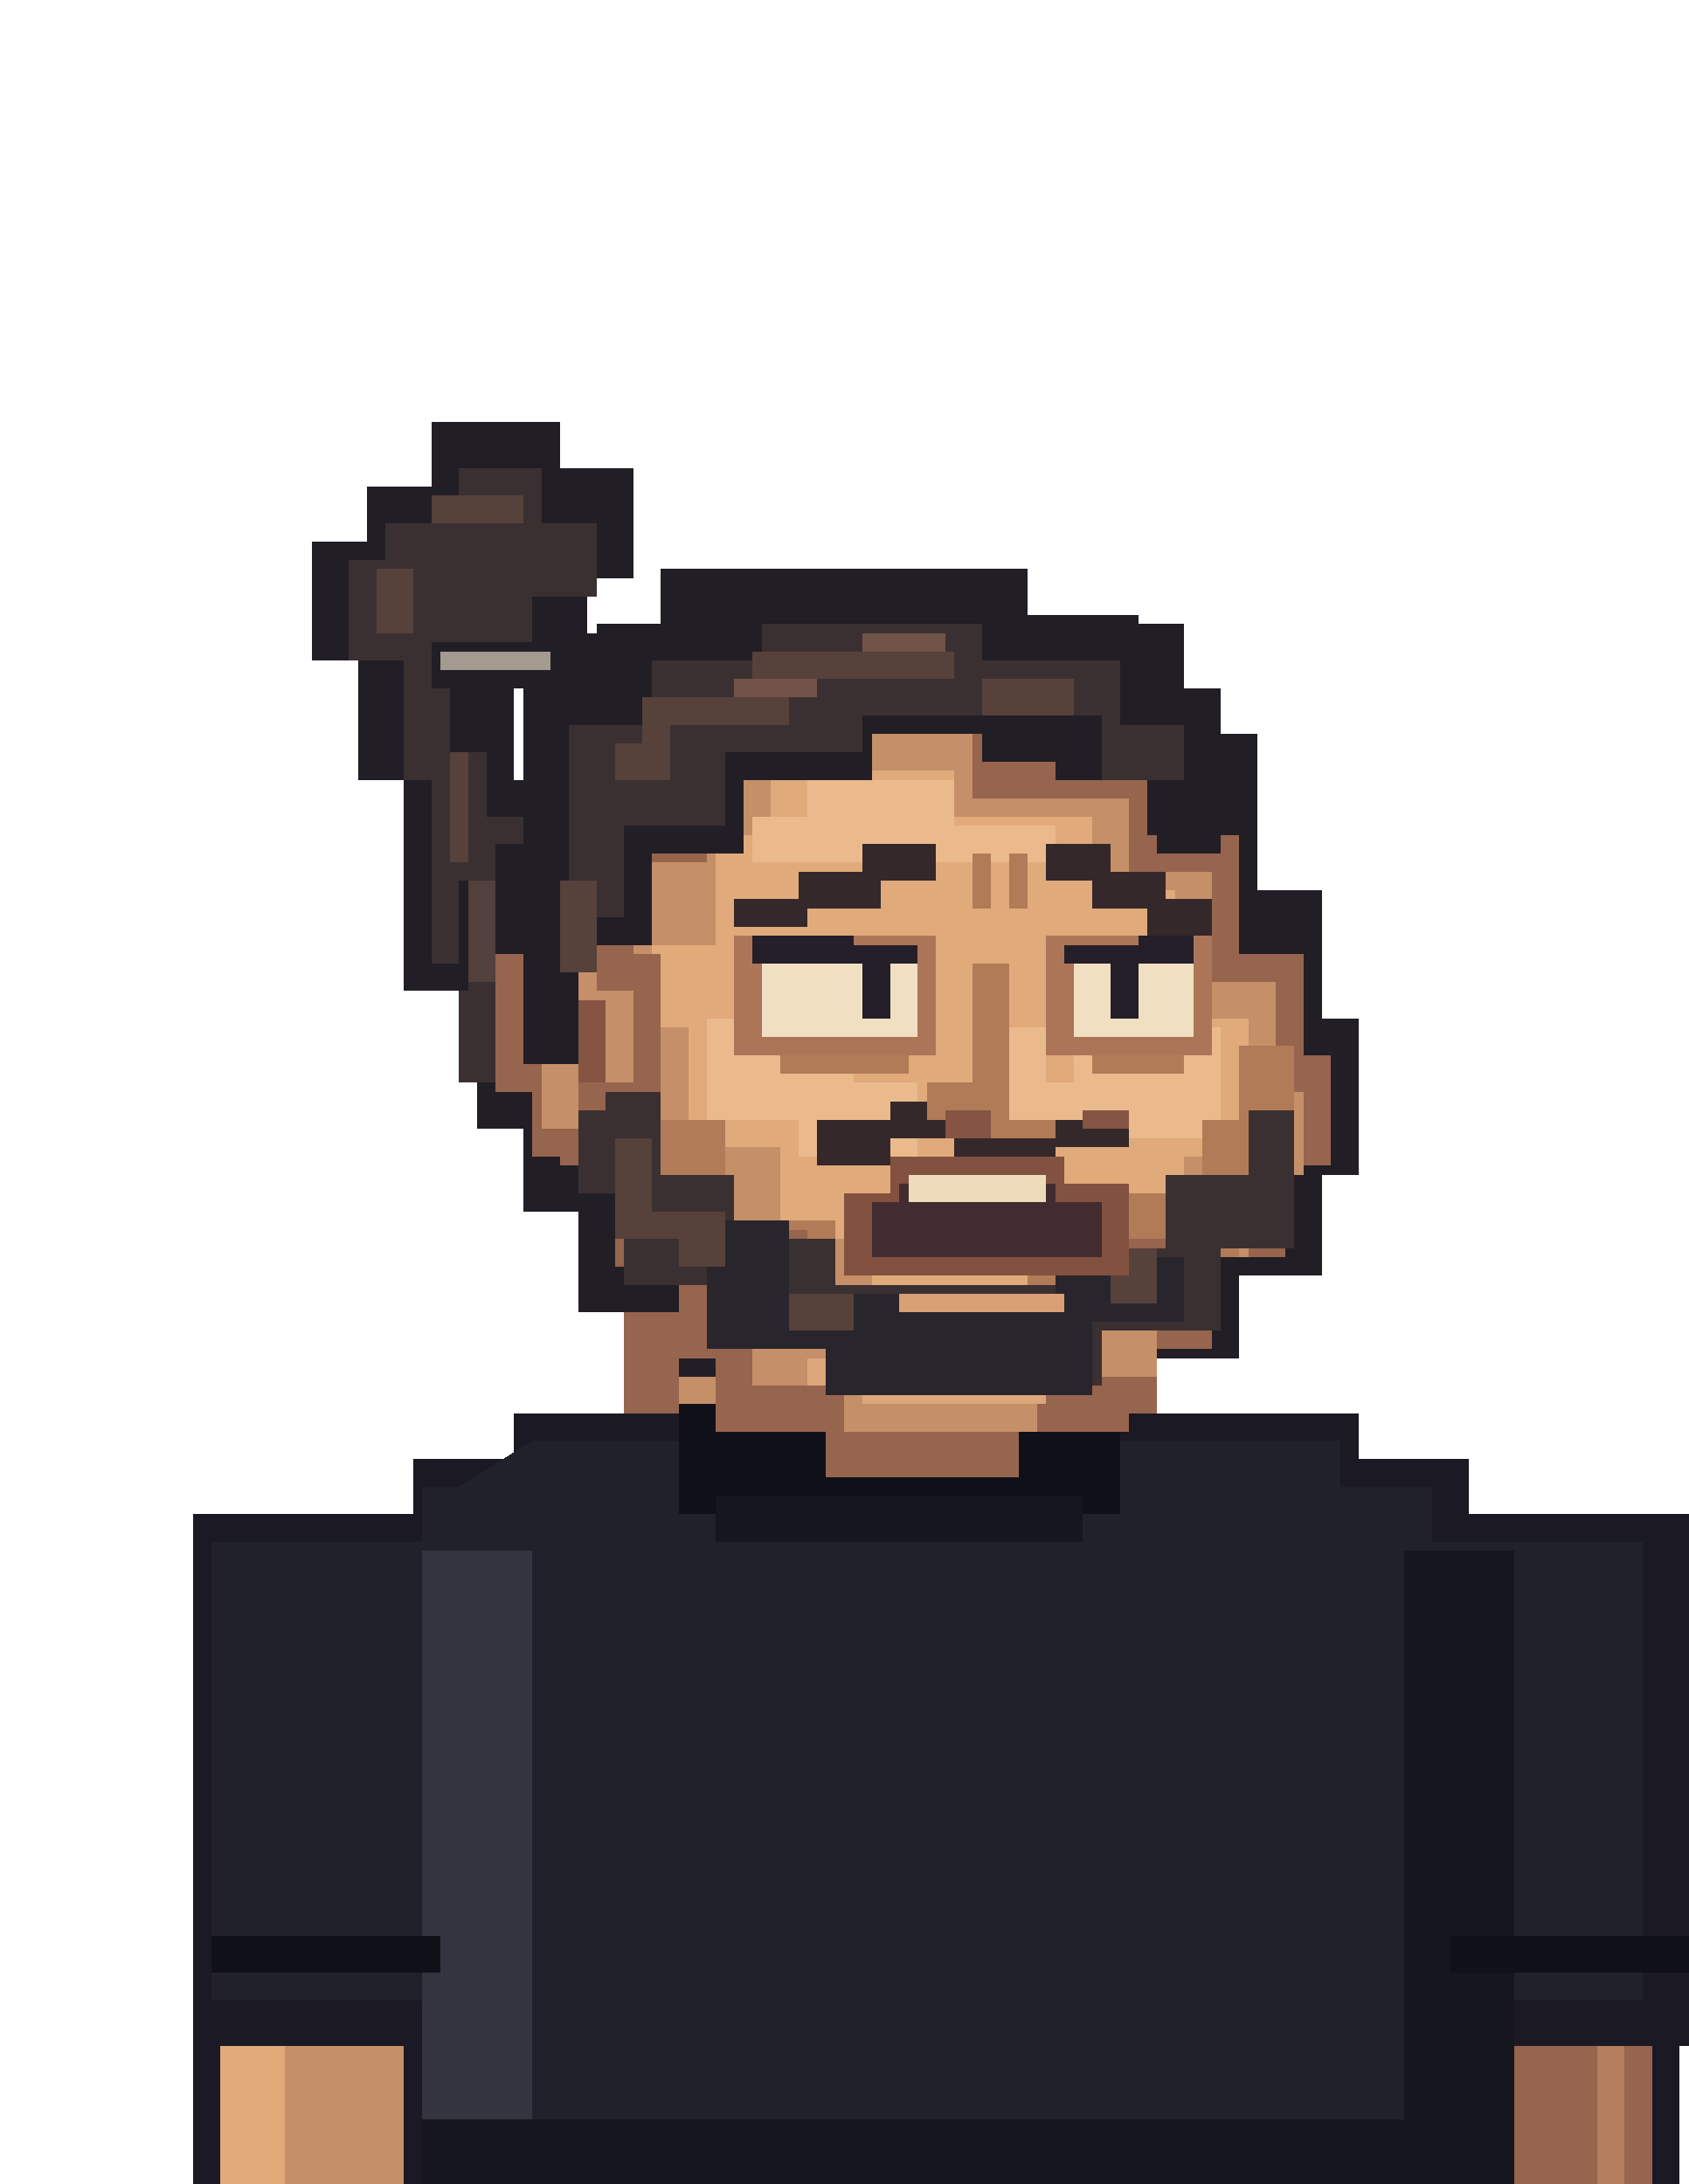
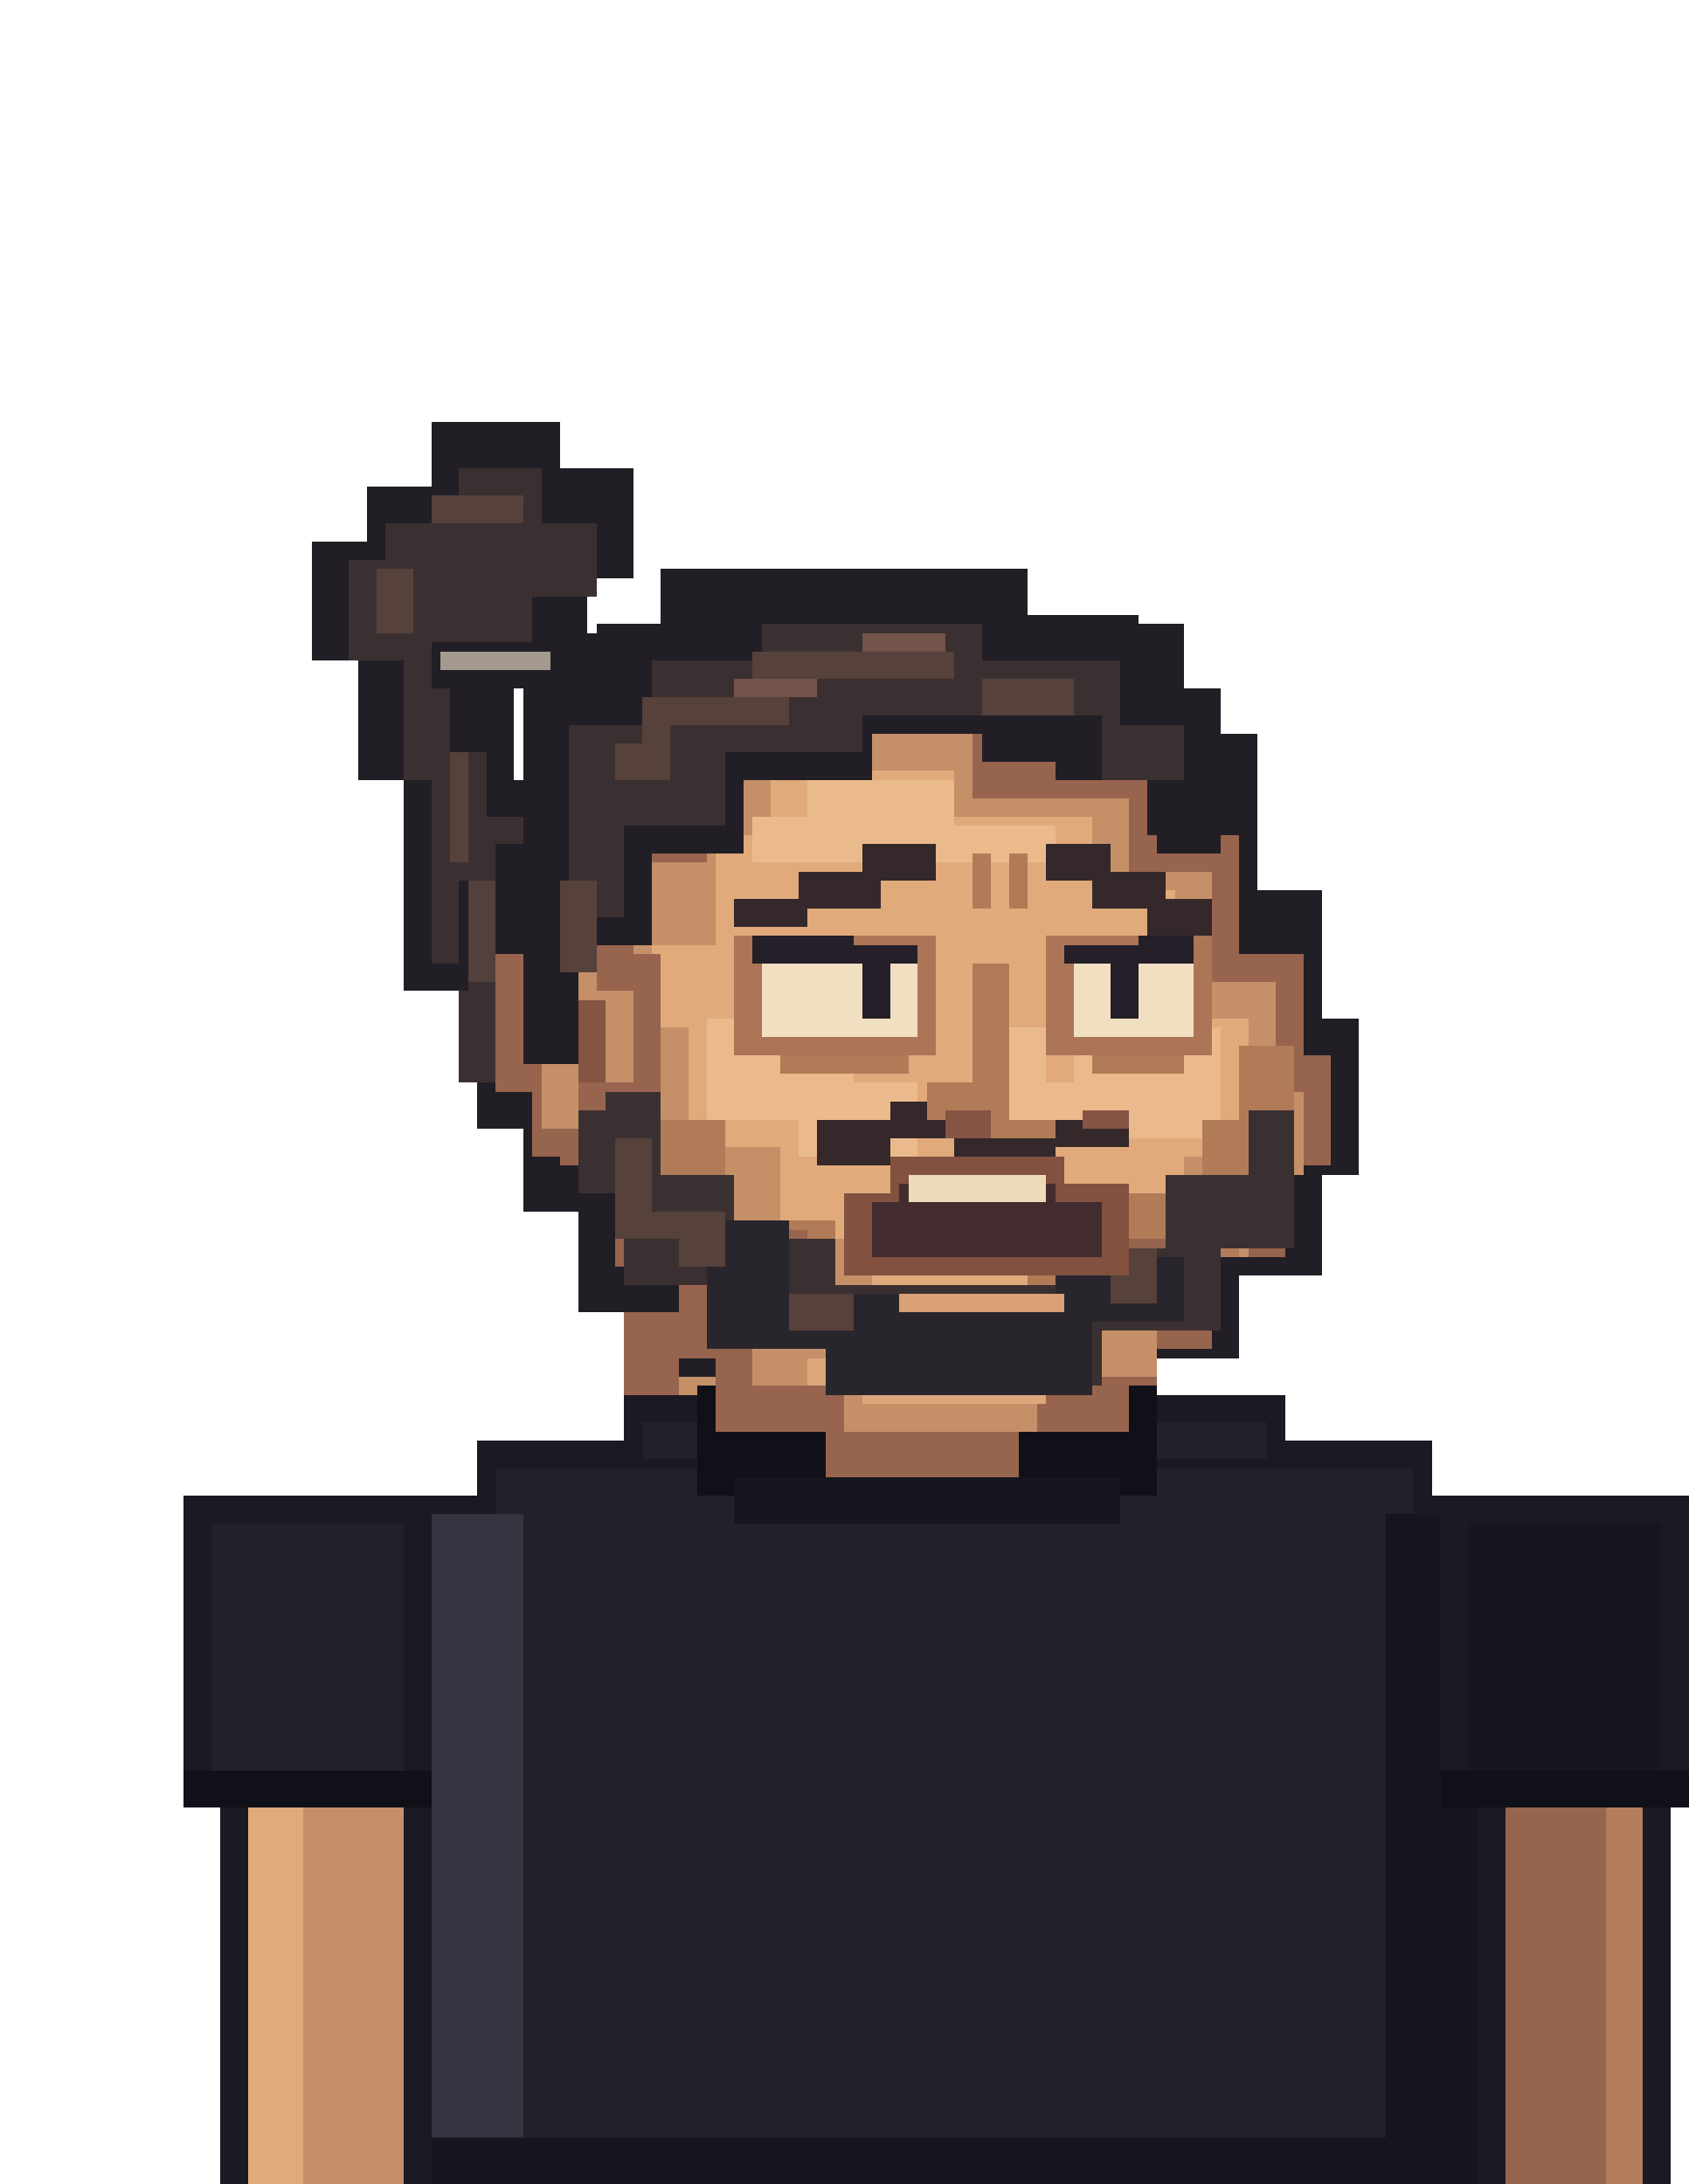
<svg xmlns="http://www.w3.org/2000/svg" width="552" height="714" viewBox="-12 -38 184 238" shape-rendering="crispEdges" data-expression="scared">
  <g id="neck" transform="translate(0 -20)">
    <path fill="#97644e" d="M56 118h58v24h7v16H49v-16h7z" />
    <path fill="#c58f68" d="M62 126h45v17h7v8H56v-8h6z" />
    <path fill="#dda67b" d="M66 134h35v10h7v3H66z" />
  </g>
  <g id="casual-body">
-     <path fill="#1b1923" d="M9 127h26v77H9zM145 127h26v77h-26z" />
-     <path fill="#c58f68" d="M12 129h20v75H12z" />
-     <path fill="#e0aa7b" d="M12 129h7v75h-7z" />
-     <path fill="#97644e" d="M148 129h20v75h-20z" />
-     <path fill="#b47d5c" d="M162 129h3v75h-3z" />
-     <path fill="#1b1923" d="M44 116h92v5h12v6h24v58h-26v23H33v-23H9v-58h24v-6h11z" />
-     <path fill="#20212a" d="M46 119h88v5h10v6h23v50h-26v21H34v-21H11v-50h23v-6h4z" />
-     <path fill="#343440" d="M34 131h12v62H34z" />
-     <path fill="#15161e" d="M141 131h12v62h-12z" />
-     <path fill="#15161e" d="M34 193h119v9H34z" />
-     <path fill="#101118" d="M11 173h25v4H11zM146 173h26v4h-26z" />
-     <path fill="#101118" d="M62 115h48v12H62z" />
-     <path fill="#15161e" d="M66 125h40v5H66z" />
+     <path fill="#1b1923" d="M12 150h24v54H12zM146 150h24v54h-24z" />
+     <path fill="#c58f68" d="M15 154h18v50H15z" />
+     <path fill="#e0aa7b" d="M15 154h6v50h-6z" />
+     <path fill="#97644e" d="M149 154h18v50h-18z" />
+     <path fill="#b47d5c" d="M163 154h4v50h-4z" />
+     <path fill="#1b1923" d="M56 114h72v5h-72zM40 119h104v6H40zM32 125h120v79H32z" />
+     <path fill="#20212a" d="M58 117h68v4H58zM42 122h100v5H42zM35 127h114v74H35z" />
+     <path fill="#343440" d="M35 127h10v74H35z" />
+     <path fill="#15161e" d="M139 127h10v74h-10z" />
+     <path fill="#15161e" d="M35 195h114v6H35z" />
+     <path fill="#1b1923" d="M8 125h27v33H8zM145 125h27v33h-27z" />
+     <path fill="#20212a" d="M11 128h21v27H11z" />
+     <path fill="#15161e" d="M148 128h21v27h-21z" />
+     <path fill="#101118" d="M8 155h27v4H8zM145 155h27v4h-27z" />
+     <path fill="#101118" d="M64 113h50v12H64z" />
+     <path fill="#15161e" d="M68 123h42v5H68z" />
  </g>
  <g id="hair-back" transform="translate(0 -38)">
    <path fill="#211e26" d="M45 69h15v-7h40v6h17v12h8v27h-7v16h-9v7H51v-7H40v-17h-5V85h10z" />
    <path fill="#3b3031" d="M39 89h7v15h-4v14h-4v-14h-3V96h4zM111 82h7v23h-5v15h-6v-9h4z" />
    <path fill="#51403b" d="M39 96h3v11h-3z" />
  </g>
  <g id="ponytail" transform="translate(0 -38)">
    <path fill="#211e26" d="M28 53h7v-7h14v5h8v12h-5v10h-8v16h-5v19h-7V85h-5V72h-5V59h6z" />
    <path fill="#3b3031" d="M30 57h8v-6h9v6h6v8h-7v8h-9v12h-5V72h-6V61h4zM35 82h6v14h-3v9h-3z" />
    <path fill="#56413b" d="M35 54h10v3H35zM29 62h4v7h-4zM37 82h2v12h-2z" />
    <path fill="#211e26" d="M35 70h14v5H35z" />
    <path fill="#a49a90" d="M36 71h12v2H36z" />
  </g>
  <g id="head" transform="translate(0 -38)">
    <path fill="#211e26" d="M57 73h40v4h17v8h11v12h7v14h4v17h-4v11h-9v9h-14v6H76v-4H62v-7H51v-11h-6v-14h-3V99h6V85h9z" />
    <path fill="#97644e" d="M60 78h35v5h18v8h10v13h7v11h3v12h-5v10h-9v8h-13v5H78v-5H65v-7H55v-11h-6v-13h-3v-13h6V89h8z" />
    <path fill="#c58f68" d="M65 80h29v7h17v8h9v12h7v12h3v9h-6v9h-12v8H80v-5H68v-9H58v-12h-6v-15h5V94h8z" />
    <path fill="#e0aa7b" d="M72 84h20v5h15v8h9v14h8v15h-7v9h-13v5H83v-5H73v-10H63v-13h-4v-9h7V91h6z" />
    <path fill="#ebba8c" d="M76 85h16v5h11v4H70v-5h6zM65 111h16v7h7v8H75v-4H65zM105 112h16v12h-16z" />
    <path fill="#b17b58" d="M52 109h7v13h8v11h12v8H68v-6H58v-10h-6zM123 114h6v14h-6v9h-12v7h-11v-5h11v-9h8v-8h4z" />
  </g>
  <g id="double-chin" transform="translate(0 -38)">
    <path fill="#97644e" d="M62 134h14v8h28v-7h16v12h-9v9H99v5H78v-5H66v-8h-4z" />
    <path fill="#c58f68" d="M67 139h9v8h28v-6h10v9h-13v6H80v-5H70v-6h-3z" />
    <path fill="#dda67b" d="M76 148h26v5H82v-2h-6z" />
    <path fill="#ad7658" d="M72 143h7v3h23v-3h6v6H79v-2h-7z" />
  </g>
  <g id="ears" transform="translate(0 -38)">
    <path fill="#97644e" d="M46 99h9v5h5v16h-5v6h-9v-7h-4v-15h4z" />
    <path fill="#c58f68" d="M47 103h6v5h4v10h-6v5h-4z" />
    <path fill="#e0aa7b" d="M47 104h3v7h-3z" />
    <path fill="#865443" d="M51 109h3v9h-3z" />
  </g>
  <g id="hair-front" transform="translate(0 -38)">
    <path fill="#211e26" d="M45 90V76h8v-8h14v-5h30v4h15v8h9v18h-7v-8h-11v-5H83v5H69v8H59v10h-8v13h-6v-14h-3V92h3z" />
    <path fill="#3b3031" d="M50 79h9v-7h12v-4h24v4h15v7h7v6h-9v-7H82v4H67v8H56v10h-6z" />
    <path fill="#56413b" d="M58 76h12v-5h22v3H74v5H61v6h-6v-4h3zM95 74h10v4H95zM49 96h4v10h-4z" />
    <path fill="#71534a" d="M68 74h9v2h-9zM82 69h9v2h-9z" />
  </g>
  <g id="facial-hair" transform="translate(0 -38)">
    <path fill="#3b3031" d="M54 119h6v9h8v7h11v5h24v-4h12v-8h9v-7h5v15h-8v9h-13v6H78v-4H65v-7H56v-10h-5v-9h3z" />
    <path fill="#29252c" d="M65 133h9v8h29v-4h14v7h-10v8H78v-5H65z" />
    <path fill="#56413b" d="M55 124h4v8h8v6h-5v-3h-7zM74 141h7v4h-7zM109 136h5v6h-5z" />
    <path fill="#34282b" d="M77 122h8v-2h9v2h8v-1h9v4h-8v1H92v-2h-7v3h-8z" />
  </g>
  <g id="expression-brows" transform="translate(0 -38)">
    <path fill="#34282b" d="M68 98h7v-3h7v-3h8v4h-6v3h-8v2h-8zM102 92h7v3h6v3h5v4h-7v-3h-6v-3h-5z" />
    <path fill="#b17b58" d="M94 93h2v6h-2zM98 93h2v6h-2z" />
  </g>
  <g id="expression-eyes" transform="translate(0 -38)">
    <path fill="#ac7557" d="M68 102h22v13H68zM102 102h18v13h-18z" />
    <path fill="#f0dfc1" d="M71 104h17v9H71zM105 104h13v9h-13z" />
    <path fill="#241f28" d="M82 105h3v6h-3zM109 105h3v6h-3zM70 102h11v1h7v2H70zM104 103h8v-1h6v3h-14z" />
    <path fill="#b17b58" d="M73 115h14v2H73zM107 115h10v2h-10z" />
  </g>
  <g id="nose" transform="translate(0 -38)">
    <path fill="#b17b58" d="M94 105h4v13h5v6h-9v-2h-5v-4h5z" />
    <path fill="#ebba8c" d="M98 112h4v6h7v4H98z" />
    <path fill="#865443" d="M91 121h5v3h-5zM106 121h5v2h-5z" />
  </g>
  <g id="expression-mouth" transform="translate(0 -38)">
    <path fill="#825140" d="M85 126h19v3h7v10H80v-9h5z" />
    <path fill="#422c30" d="M86 129h17v2h5v6H83v-6h3z" />
    <path fill="#eddbba" d="M87 128h15v3H87z" />
    <path fill="#d8a074" d="M86 141h18v2H86z" />
  </g>
</svg>
